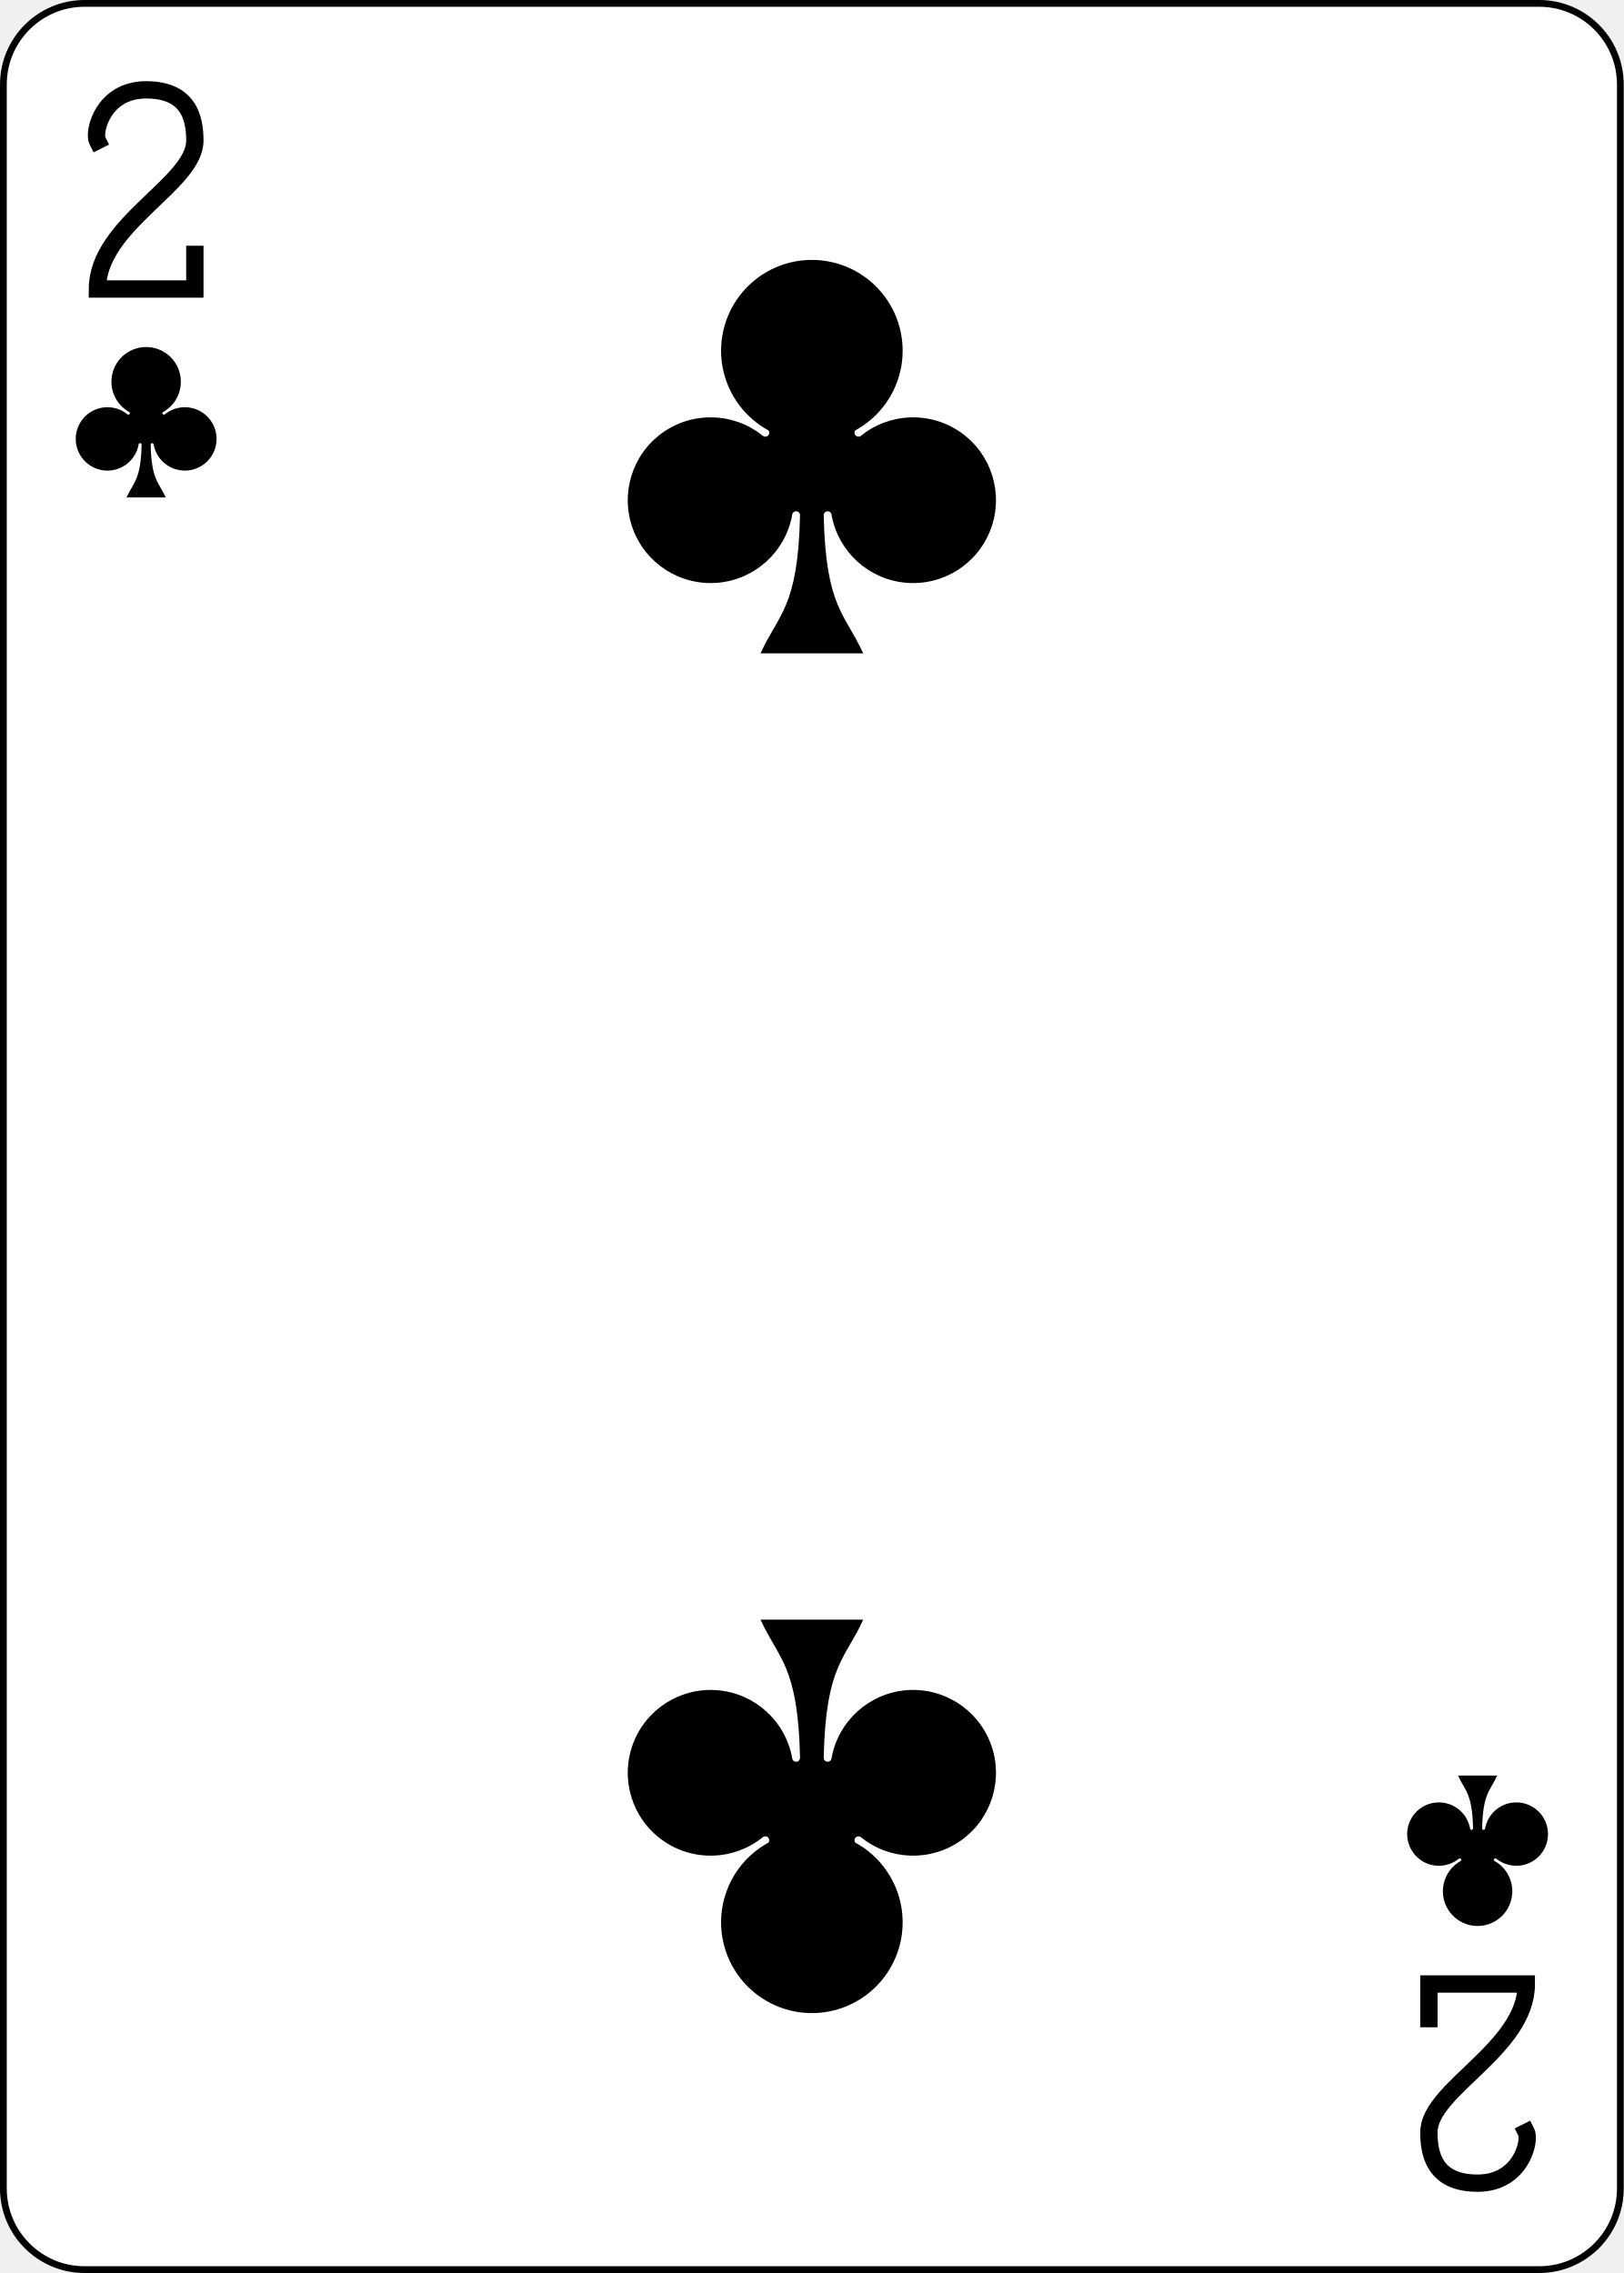
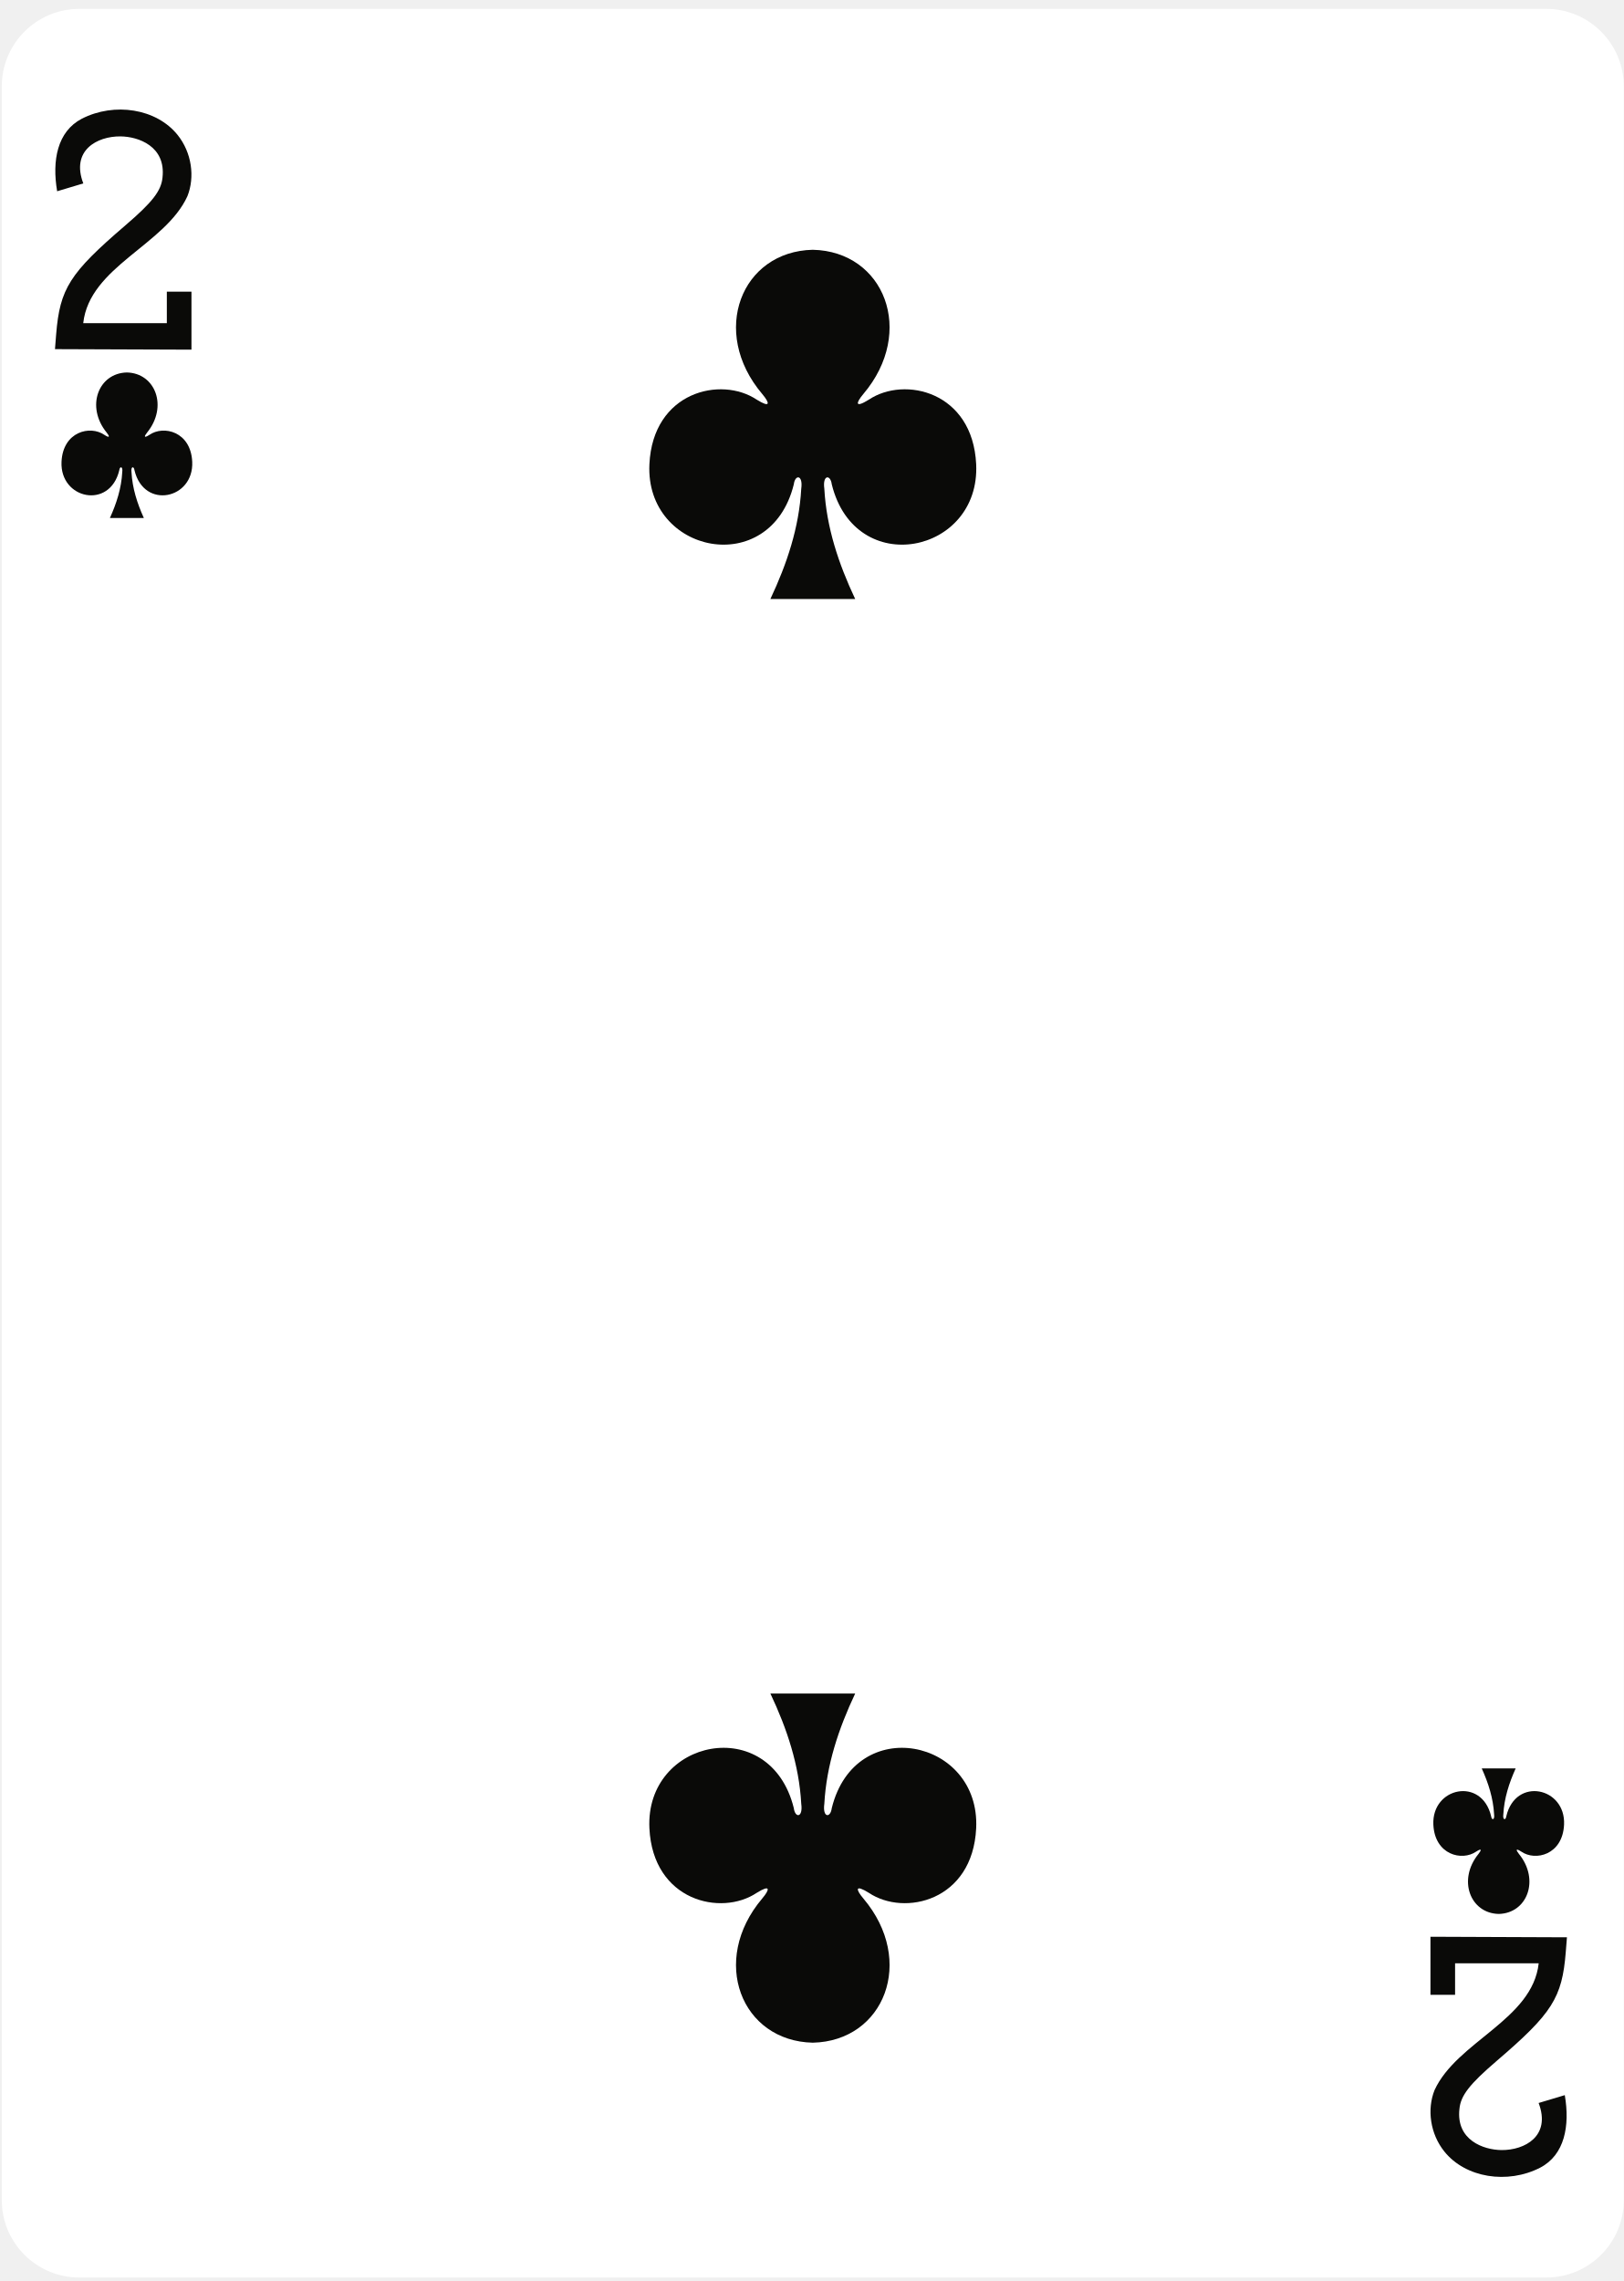
- <svg xmlns="http://www.w3.org/2000/svg" xmlns:xlink="http://www.w3.org/1999/xlink" class="card" face="2C" height="3.5in" preserveAspectRatio="none" viewBox="-120 -168 240 336" width="2.5in">
-   <defs>
-     <symbol id="SC2" viewBox="-600 -600 1200 1200" preserveAspectRatio="xMinYMid">
-       <path d="M30 150C35 385 85 400 130 500L-130 500C-85 400 -35 385 -30 150A10 10 0 0 0 -50 150A210 210 0 1 1 -124 -51A10 10 0 0 0 -110 -65A230 230 0 1 1 110 -65A10 10 0 0 0 124 -51A210 210 0 1 1 50 150A10 10 0 0 0 30 150Z" fill="black" />
-     </symbol>
-     <symbol id="VC2" viewBox="-500 -500 1000 1000" preserveAspectRatio="xMinYMid">
-       <path d="M-225 -225C-245 -265 -200 -460 0 -460C 200 -460 225 -325 225 -225C225 -25 -225 160 -225 460L225 460L225 300" stroke="black" stroke-width="80" stroke-linecap="square" stroke-miterlimit="1.5" fill="none" />
-     </symbol>
-   </defs>
-   <rect width="239" height="335" x="-119.5" y="-167.5" rx="12" ry="12" fill="white" stroke="black" />
-   <use xlink:href="#VC2" height="32" width="32" x="-114.4" y="-156" />
-   <use xlink:href="#SC2" height="26.769" width="26.769" x="-111.784" y="-119" />
-   <use xlink:href="#SC2" height="70" width="70" x="-35" y="-135.588" />
-   <g transform="rotate(180)">
-     <use xlink:href="#VC2" height="32" width="32" x="-114.4" y="-156" />
-     <use xlink:href="#SC2" height="26.769" width="26.769" x="-111.784" y="-119" />
-     <use xlink:href="#SC2" height="70" width="70" x="-35" y="-135.588" />
+ <svg xmlns="http://www.w3.org/2000/svg" width="178px" height="250px" viewBox="0 0 178 250" version="1.1">
+   <defs />
+   <g id="Page-1" stroke="none" stroke-width="1" fill="none" fill-rule="evenodd">
+     <path d="M8.697,0.973 L169.476,0.973 C174.172,0.973 177.979,4.78 177.979,9.477 L177.979,241.12 C177.979,245.82 174.172,249.62 169.476,249.62 L8.697,249.62 C4.001,249.62 0.193,245.82 0.193,241.12 L0.193,9.477 C0.193,4.78 4.001,0.973 8.697,0.973" id="Fill-9" fill="#FFFFFF" />
+     <path d="M89.083,27.376 C81.264,27.546 77.758,36.351 83.549,43.187 C84.389,44.185 84.476,44.757 82.937,43.799 C79.038,41.191 71.562,42.905 71.179,50.876 C70.706,60.698 84.429,63.528 87.006,53.084 C87.142,51.982 88.037,52.008 87.821,53.571 C87.586,57.816 86.261,61.784 84.438,65.653 L93.734,65.653 C91.912,61.784 90.587,57.816 90.352,53.571 C90.136,52.008 91.031,51.982 91.167,53.084 C93.744,63.528 107.467,60.698 106.994,50.876 C106.611,42.905 99.135,41.191 95.236,43.799 C93.697,44.757 93.784,44.185 94.624,43.187 C100.415,36.351 96.909,27.546 89.09,27.376 C89.09,27.376 89.09,27.376 89.082,27.376 L89.083,27.376" id="Fill-11" fill="#0A0A08" />
+     <path d="M89.083,223.88 C81.264,223.71 77.758,214.91 83.549,208.07 C84.389,207.08 84.476,206.5 82.937,207.46 C79.038,210.07 71.562,208.35 71.179,200.38 C70.706,190.56 84.429,187.73 87.006,198.17 C87.142,199.28 88.037,199.25 87.821,197.69 C87.586,193.44 86.261,189.47 84.438,185.61 L93.734,185.61 C91.912,189.47 90.587,193.44 90.352,197.69 C90.136,199.25 91.031,199.28 91.167,198.17 C93.744,187.73 107.467,190.56 106.994,200.38 C106.611,208.35 99.135,210.07 95.236,207.46 C93.697,206.5 93.784,207.08 94.624,208.07 C100.416,214.91 96.909,223.71 89.09,223.88 C89.09,223.88 89.09,223.88 89.082,223.88 L89.083,223.88" id="Fill-12" fill="#0A0A08" />
+     <path d="M164.269,209.77 C167.396,209.7 168.799,206.03 166.482,203.19 C166.146,202.77 166.112,202.53 166.728,202.93 C168.287,204.02 171.277,203.3 171.431,199.98 C171.62,195.89 166.131,194.71 165.1,199.06 C165.046,199.52 164.688,199.51 164.773,198.86 C164.868,197.09 165.398,195.44 166.127,193.82 L162.408,193.82 C163.138,195.44 163.668,197.09 163.762,198.86 C163.848,199.51 163.49,199.52 163.436,199.06 C162.405,194.71 156.916,195.89 157.104,199.98 C157.258,203.3 160.248,204.02 161.808,202.93 C162.424,202.53 162.389,202.77 162.053,203.19 C159.736,206.03 161.139,209.7 164.267,209.77 L164.267,209.77 L164.269,209.77" id="Fill-13" fill="#0A0A08" />
+     <path d="M13.905,40.823 C10.777,40.894 9.375,44.563 11.691,47.411 C12.027,47.826 12.062,48.065 11.446,47.666 C9.887,46.579 6.896,47.294 6.743,50.615 C6.554,54.707 12.043,55.887 13.074,51.535 C13.128,51.076 13.486,51.086 13.4,51.738 C13.306,53.507 12.775,55.16 12.047,56.772 L15.766,56.772 C15.036,55.16 14.506,53.507 14.412,51.738 C14.326,51.086 14.684,51.075 14.738,51.535 C15.769,55.887 21.258,54.707 21.069,50.615 C20.916,47.294 17.926,46.579 16.366,47.666 C15.75,48.065 15.785,47.826 16.121,47.411 C18.438,44.563 17.035,40.894 13.907,40.823 C13.906,40.823 13.907,40.823 13.907,40.823 L13.905,40.823" id="Fill-14" fill="#0A0A08" />
+     <path d="M6.026,38.267 L6.154,36.644 C6.56,31.629 7.636,29.938 13.739,24.702 C16.702,22.165 17.674,20.913 17.811,19.46 C18.198,16.034 15.171,14.965 13.198,14.949 C10.643,14.926 7.751,16.483 9.131,20.103 L6.264,20.962 C5.687,17.586 6.28,14.419 8.964,13.013 C12.547,11.181 17.143,11.898 19.463,14.786 C21.022,16.724 21.379,19.404 20.542,21.502 C18.099,26.861 9.808,29.219 9.123,35.42 L18.286,35.42 L18.286,31.968 L20.986,31.968 L20.986,38.323 L6.026,38.267" id="Fill-15" fill="#0A0A08" />
+     <path d="M171.746,212.33 L171.618,213.95 C171.214,218.97 170.138,220.66 164.034,225.89 C161.07,228.43 160.099,229.68 159.963,231.14 C159.574,234.56 162.603,235.63 164.574,235.65 C167.131,235.67 170.022,234.11 168.642,230.49 L171.51,229.63 C172.086,233.01 171.493,236.18 168.81,237.58 C165.226,239.42 160.631,238.7 158.311,235.81 C156.751,233.87 156.395,231.19 157.23,229.09 C159.675,223.74 167.966,221.38 168.65,215.18 L159.486,215.18 L159.486,218.63 L156.786,218.63 L156.786,212.27 L171.746,212.33" id="Fill-16" fill="#0A0A08" />
  </g>
</svg>
